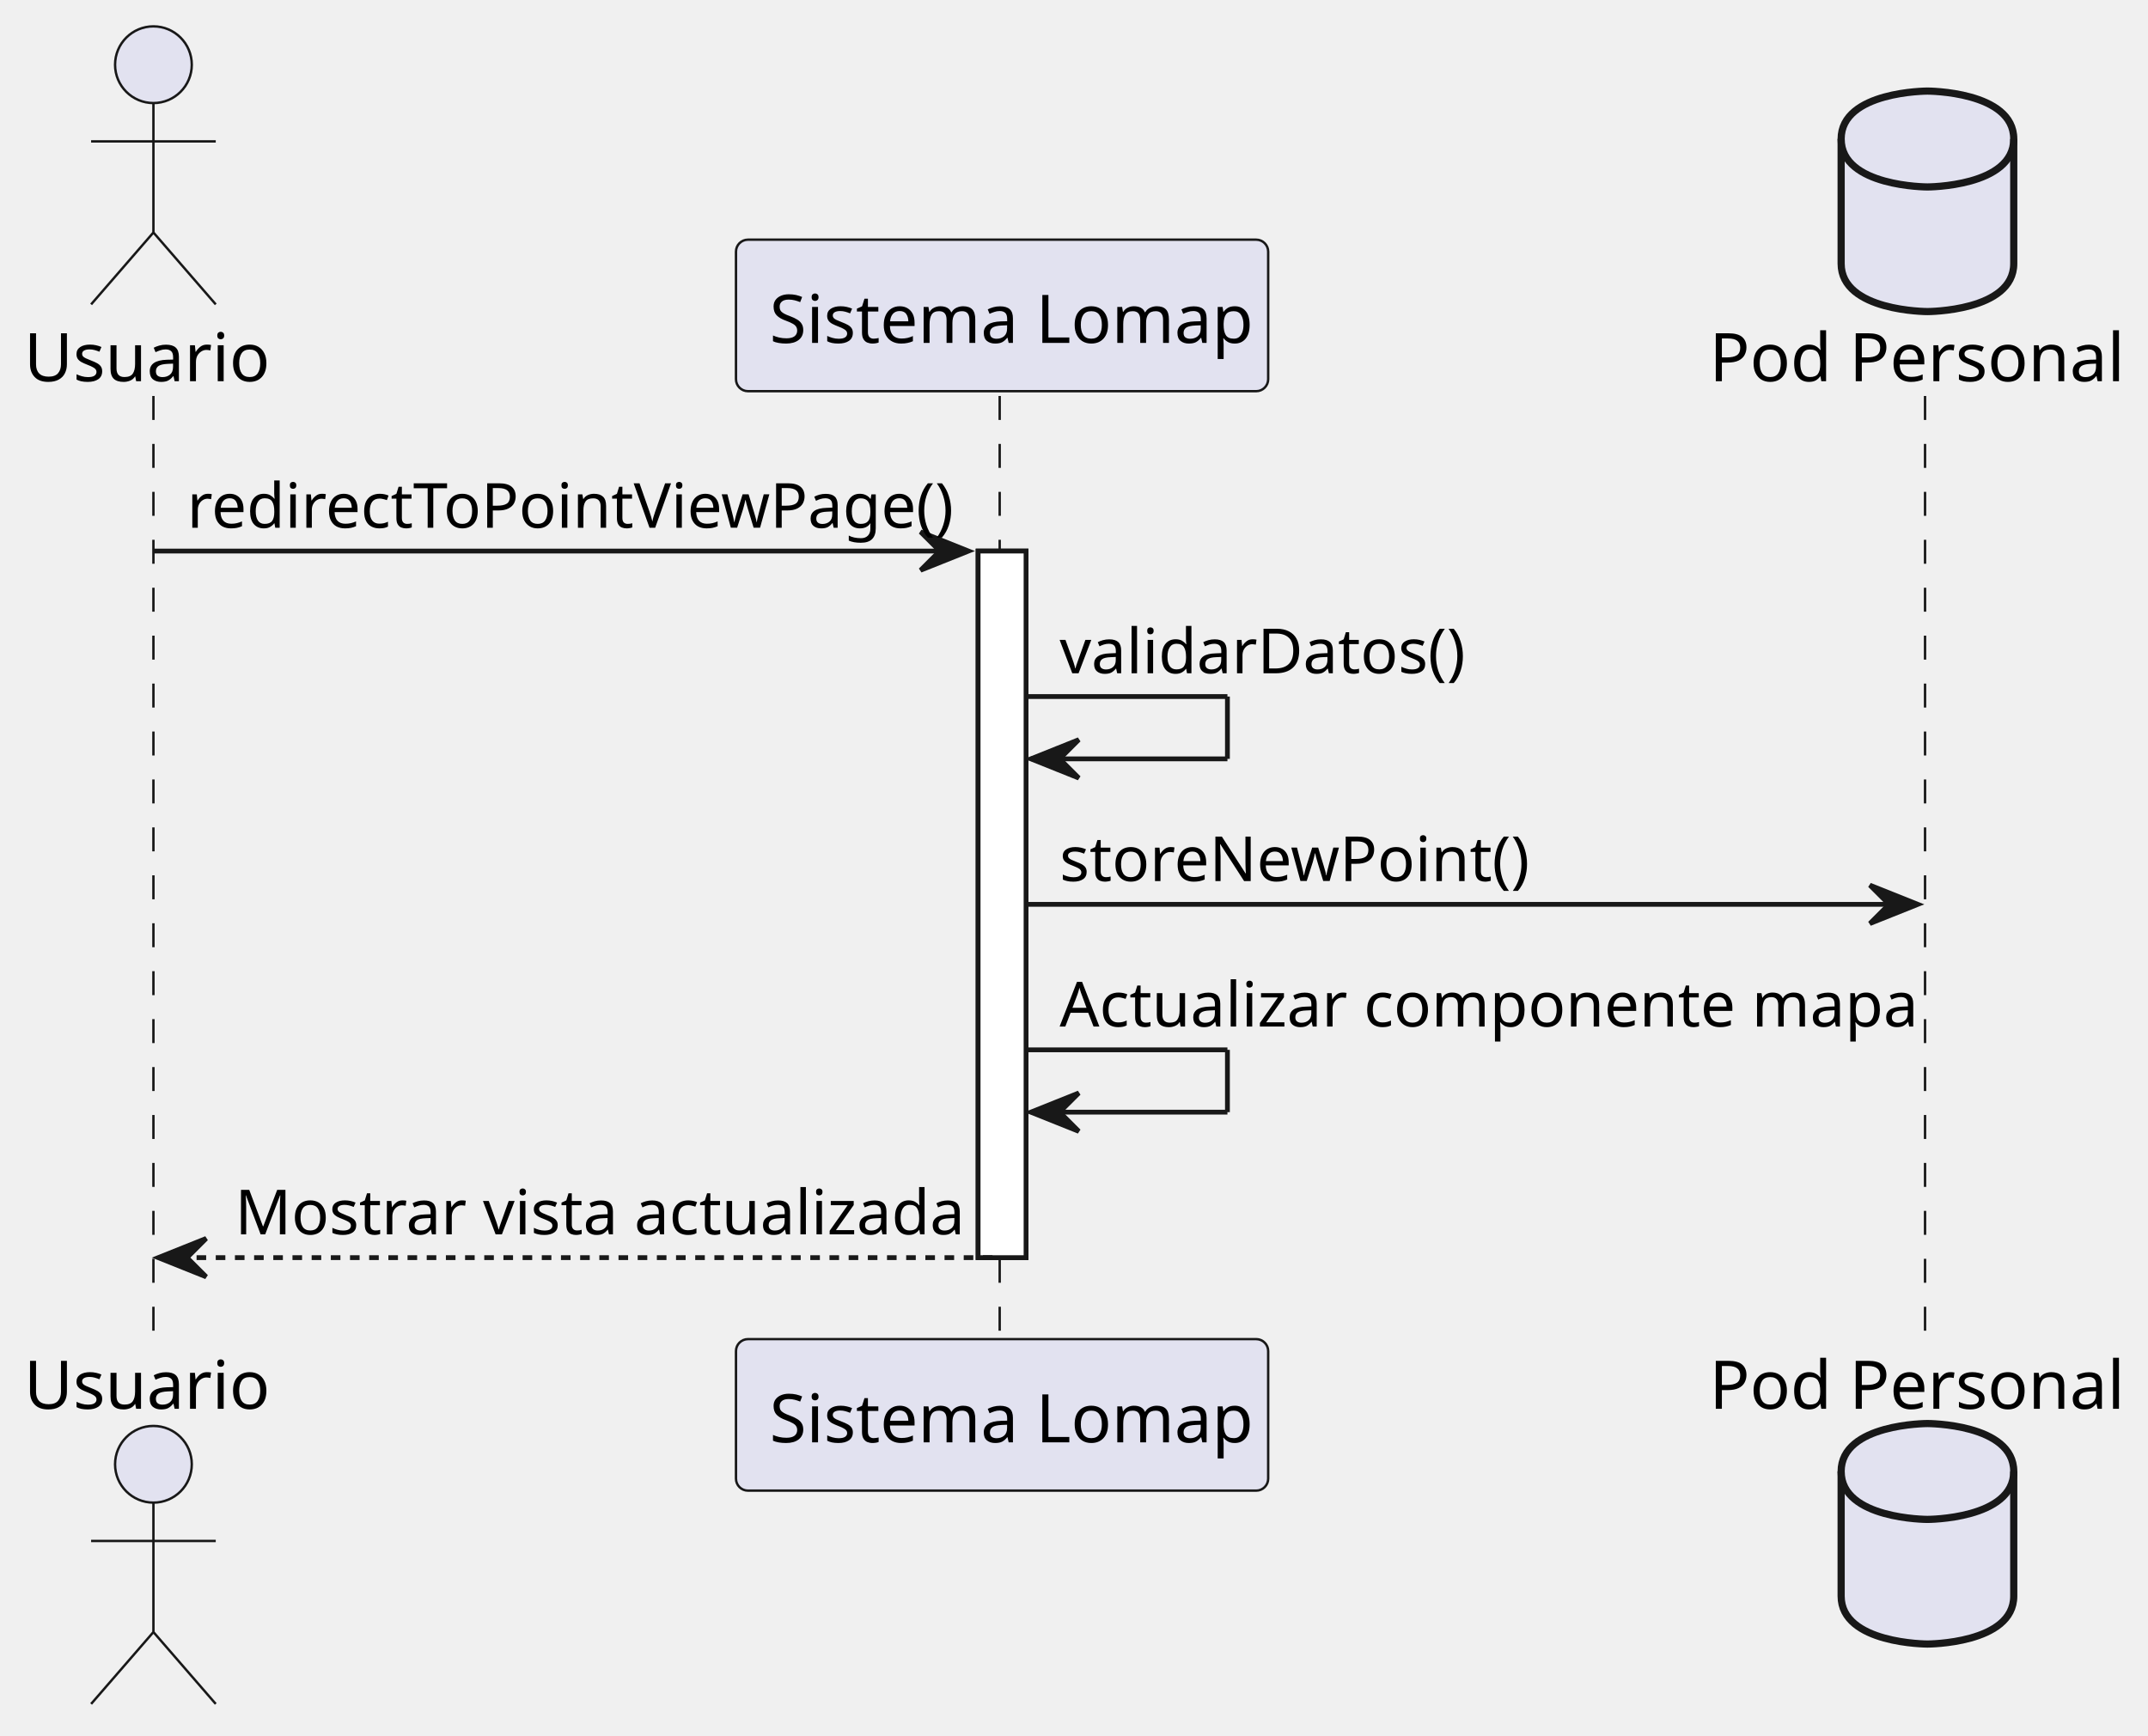
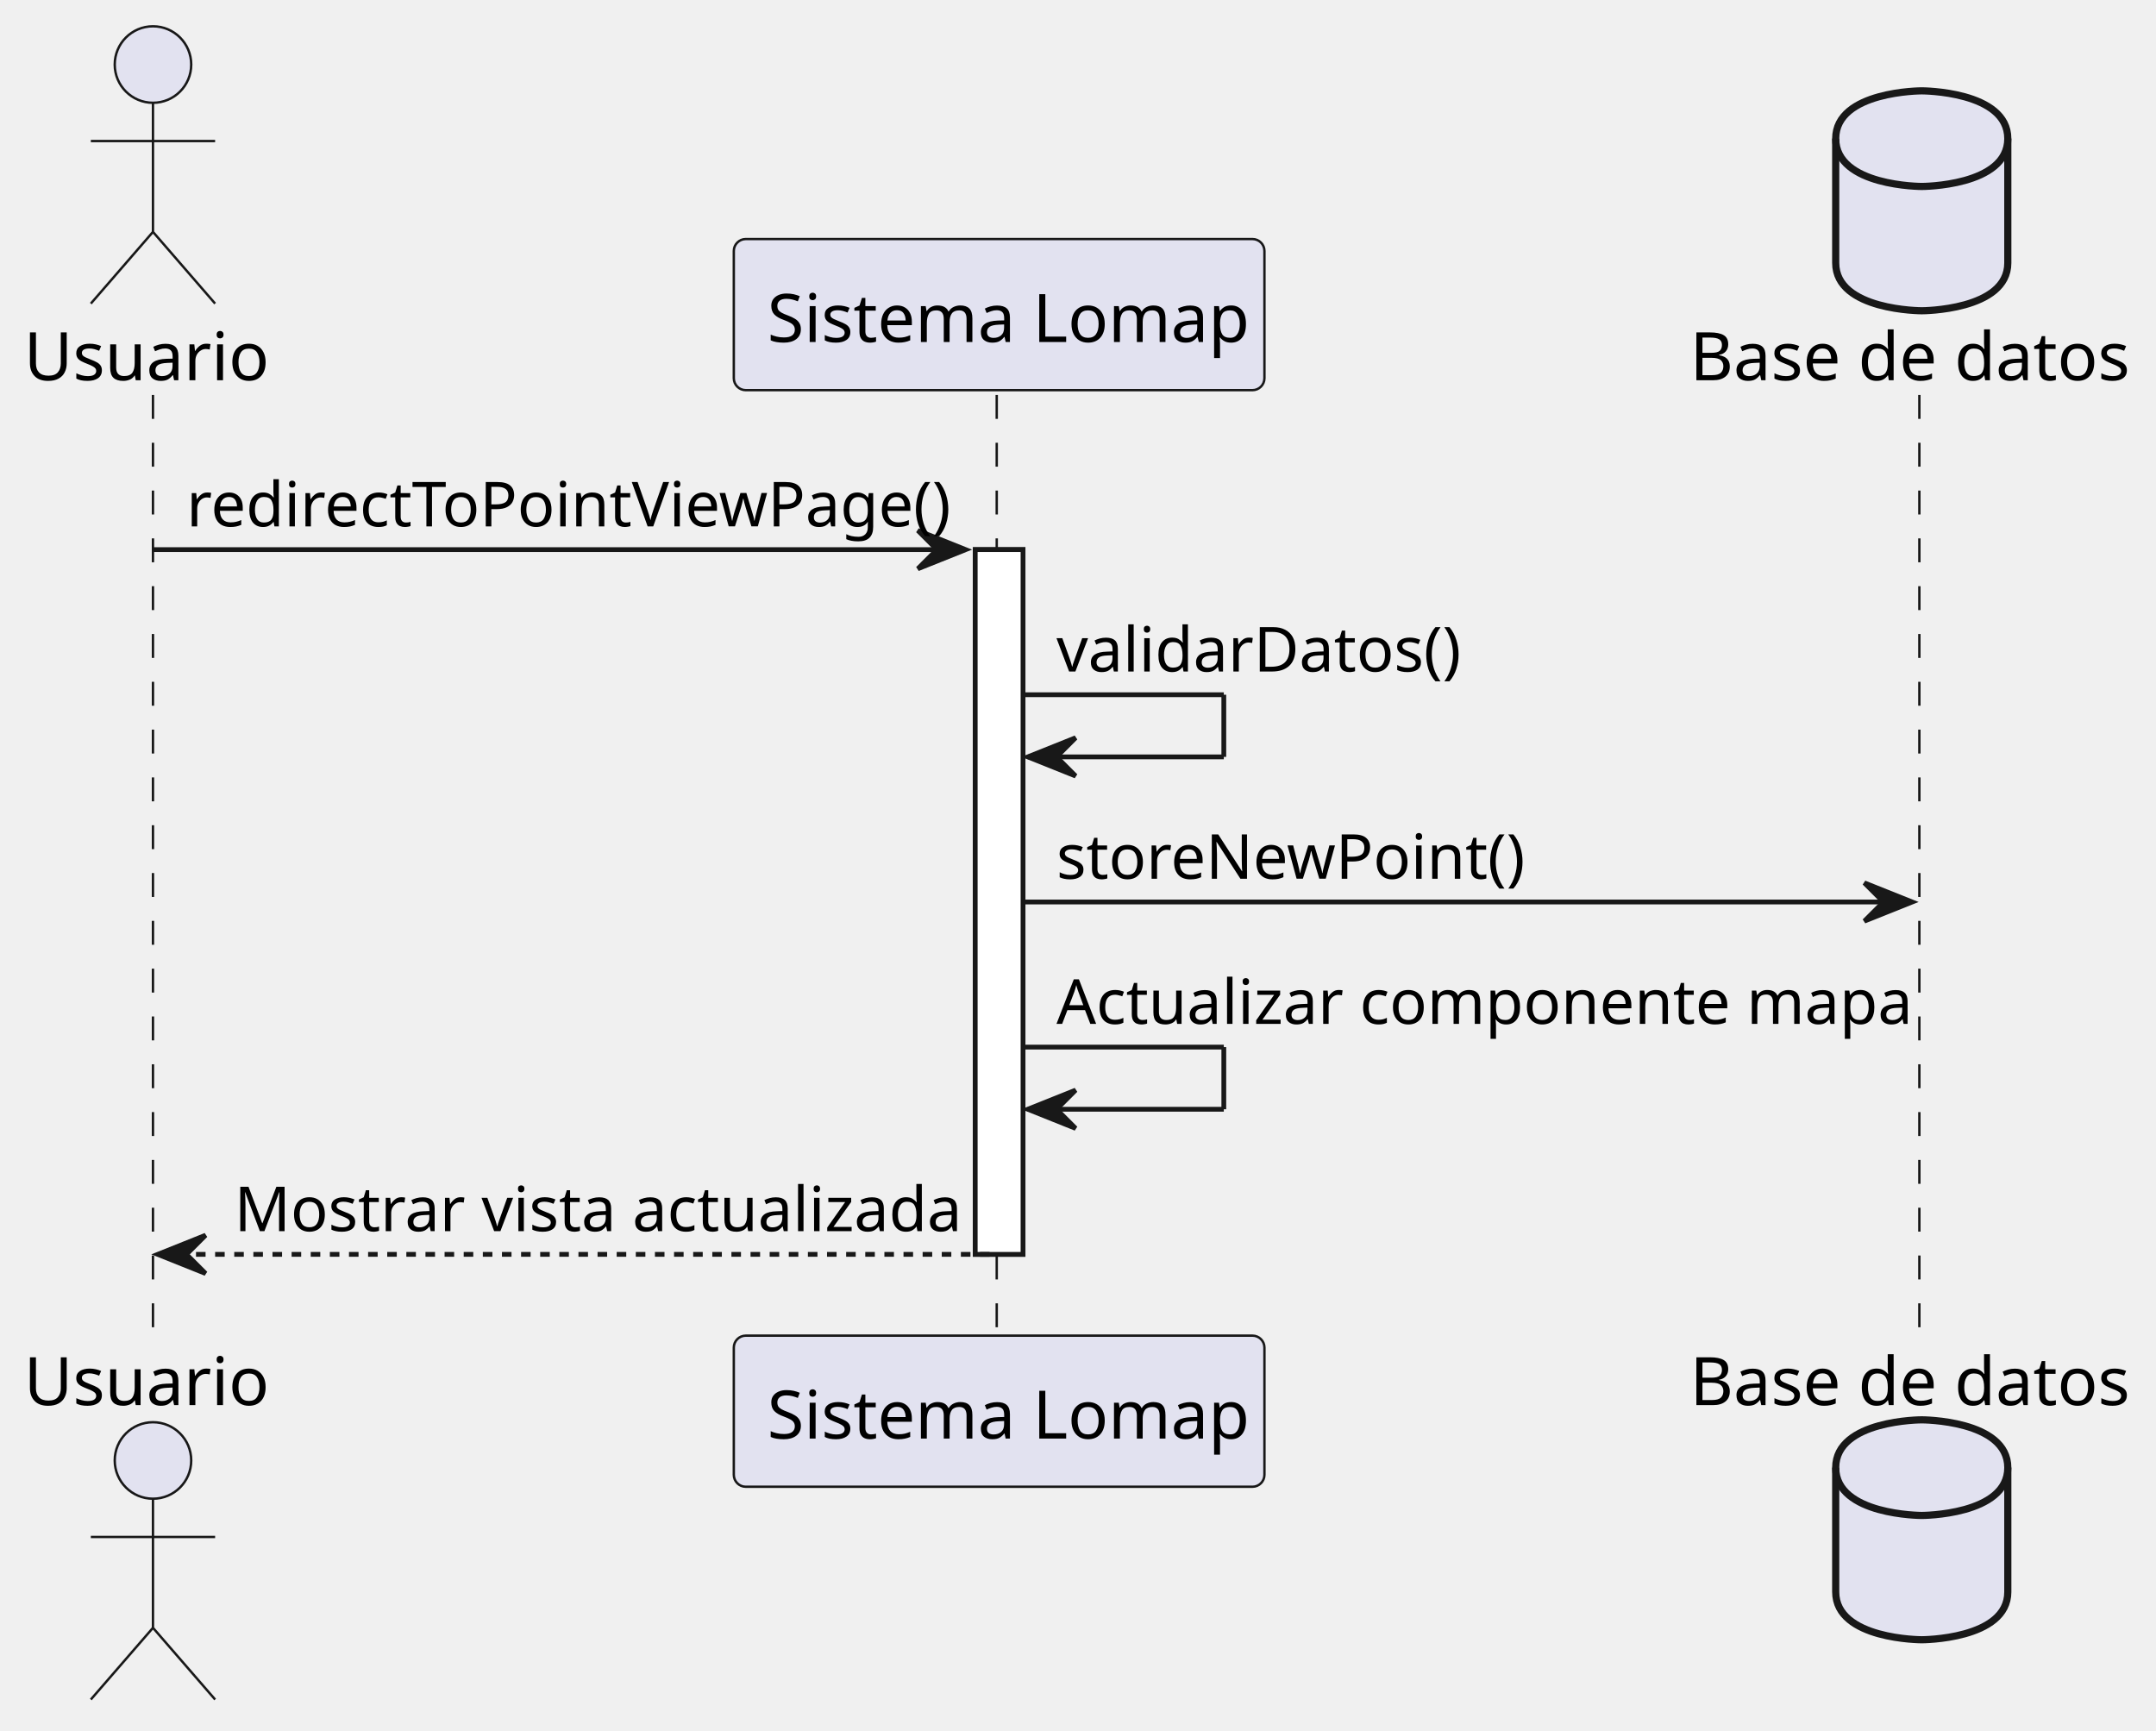
- <svg xmlns="http://www.w3.org/2000/svg" contentStyleType="text/css" height="362px" preserveAspectRatio="none" style="width:448px;height:362px;background:#FFFFFF;" version="1.1" viewBox="0 0 448 362" width="448px" zoomAndPan="magnify">
+ <svg xmlns="http://www.w3.org/2000/svg" contentStyleType="text/css" height="362px" preserveAspectRatio="none" style="width:451px;height:362px;background:#FFFFFF;" version="1.1" viewBox="0 0 451 362" width="451px" zoomAndPan="magnify">
  <defs />
  <g>
    <rect fill="#FFFFFF" height="147.406" style="stroke:#181818;stroke-width:1.0;" width="10" x="204" y="114.961" />
    <line style="stroke:#181818;stroke-width:0.5;stroke-dasharray:5.0,5.0;" x1="32" x2="32" y1="82.609" y2="280.367" />
    <line style="stroke:#181818;stroke-width:0.5;stroke-dasharray:5.0,5.0;" x1="208.5" x2="208.5" y1="82.609" y2="280.367" />
    <line style="stroke:#181818;stroke-width:0.5;stroke-dasharray:5.0,5.0;" x1="401.5" x2="401.5" y1="82.609" y2="280.367" />
    <text fill="#000000" font-family="sans-serif" font-size="14" lengthAdjust="spacing" textLength="48" x="5" y="79.533">Usuario</text>
    <ellipse cx="32" cy="13.5" fill="#E2E2F0" rx="8" ry="8" style="stroke:#181818;stroke-width:0.5;" />
    <path d="M32,21.5 L32,48.5 M19,29.5 L45,29.5 M32,48.5 L19,63.5 M32,48.5 L45,63.5 " fill="none" style="stroke:#181818;stroke-width:0.5;" />
    <text fill="#000000" font-family="sans-serif" font-size="14" lengthAdjust="spacing" textLength="48" x="5" y="293.9">Usuario</text>
    <ellipse cx="32" cy="305.477" fill="#E2E2F0" rx="8" ry="8" style="stroke:#181818;stroke-width:0.5;" />
    <path d="M32,313.477 L32,340.477 M19,321.477 L45,321.477 M32,340.477 L19,355.477 M32,340.477 L45,355.477 " fill="none" style="stroke:#181818;stroke-width:0.5;" />
    <rect fill="#E2E2F0" height="31.609" rx="2.5" ry="2.5" style="stroke:#181818;stroke-width:0.5;" width="111" x="153.5" y="50" />
    <text fill="#000000" font-family="sans-serif" font-size="14" lengthAdjust="spacing" textLength="97" x="160.5" y="71.533">Sistema Lomap</text>
    <rect fill="#E2E2F0" height="31.609" rx="2.5" ry="2.5" style="stroke:#181818;stroke-width:0.5;" width="111" x="153.5" y="279.367" />
    <text fill="#000000" font-family="sans-serif" font-size="14" lengthAdjust="spacing" textLength="97" x="160.5" y="300.9">Sistema Lomap</text>
-     <text fill="#000000" font-family="sans-serif" font-size="14" lengthAdjust="spacing" textLength="85" x="356.5" y="79.533">Pod Personal</text>
+     <text fill="#000000" font-family="sans-serif" font-size="14" lengthAdjust="spacing" textLength="91" x="353.5" y="79.533">Base de datos</text>
    <path d="M384,29 C384,19 402,19 402,19 C402,19 420,19 420,29 L420,55 C420,65 402,65 402,65 C402,65 384,65 384,55 L384,29 " fill="#E2E2F0" style="stroke:#181818;stroke-width:1.5;" />
    <path d="M384,29 C384,39 402,39 402,39 C402,39 420,39 420,29 " fill="none" style="stroke:#181818;stroke-width:1.5;" />
-     <text fill="#000000" font-family="sans-serif" font-size="14" lengthAdjust="spacing" textLength="85" x="356.5" y="293.9">Pod Personal</text>
+     <text fill="#000000" font-family="sans-serif" font-size="14" lengthAdjust="spacing" textLength="91" x="353.5" y="293.9">Base de datos</text>
    <path d="M384,306.977 C384,296.977 402,296.977 402,296.977 C402,296.977 420,296.977 420,306.977 L420,332.977 C420,342.977 402,342.977 402,342.977 C402,342.977 384,342.977 384,332.977 L384,306.977 " fill="#E2E2F0" style="stroke:#181818;stroke-width:1.5;" />
    <path d="M384,306.977 C384,316.977 402,316.977 402,316.977 C402,316.977 420,316.977 420,306.977 " fill="none" style="stroke:#181818;stroke-width:1.5;" />
    <rect fill="#FFFFFF" height="147.406" style="stroke:#181818;stroke-width:1.0;" width="10" x="204" y="114.961" />
    <polygon fill="#181818" points="192,110.961,202,114.961,192,118.961,196,114.961" style="stroke:#181818;stroke-width:1.0;" />
    <line style="stroke:#181818;stroke-width:1.0;" x1="32" x2="198" y1="114.961" y2="114.961" />
    <text fill="#000000" font-family="sans-serif" font-size="13" lengthAdjust="spacing" textLength="153" x="39" y="110.105">redirectToPointViewPage()</text>
    <line style="stroke:#181818;stroke-width:1.0;" x1="214" x2="256" y1="145.312" y2="145.312" />
    <line style="stroke:#181818;stroke-width:1.0;" x1="256" x2="256" y1="145.312" y2="158.312" />
    <line style="stroke:#181818;stroke-width:1.0;" x1="215" x2="256" y1="158.312" y2="158.312" />
    <polygon fill="#181818" points="225,154.312,215,158.312,225,162.312,221,158.312" style="stroke:#181818;stroke-width:1.0;" />
    <text fill="#000000" font-family="sans-serif" font-size="13" lengthAdjust="spacing" textLength="78" x="221" y="140.456">validarDatos()</text>
    <polygon fill="#181818" points="390,184.664,400,188.664,390,192.664,394,188.664" style="stroke:#181818;stroke-width:1.0;" />
    <line style="stroke:#181818;stroke-width:1.0;" x1="214" x2="396" y1="188.664" y2="188.664" />
    <text fill="#000000" font-family="sans-serif" font-size="13" lengthAdjust="spacing" textLength="92" x="221" y="183.808">storeNewPoint()</text>
    <line style="stroke:#181818;stroke-width:1.0;" x1="214" x2="256" y1="219.016" y2="219.016" />
    <line style="stroke:#181818;stroke-width:1.0;" x1="256" x2="256" y1="219.016" y2="232.016" />
    <line style="stroke:#181818;stroke-width:1.0;" x1="215" x2="256" y1="232.016" y2="232.016" />
    <polygon fill="#181818" points="225,228.016,215,232.016,225,236.016,221,232.016" style="stroke:#181818;stroke-width:1.0;" />
    <text fill="#000000" font-family="sans-serif" font-size="13" lengthAdjust="spacing" textLength="169" x="221" y="214.159">Actualizar componente mapa</text>
    <polygon fill="#181818" points="43,258.367,33,262.367,43,266.367,39,262.367" style="stroke:#181818;stroke-width:1.0;" />
    <line style="stroke:#181818;stroke-width:1.0;stroke-dasharray:2.0,2.0;" x1="37" x2="208" y1="262.367" y2="262.367" />
    <text fill="#000000" font-family="sans-serif" font-size="13" lengthAdjust="spacing" textLength="144" x="49" y="257.511">Mostrar vista actualizada</text>
  </g>
</svg>
